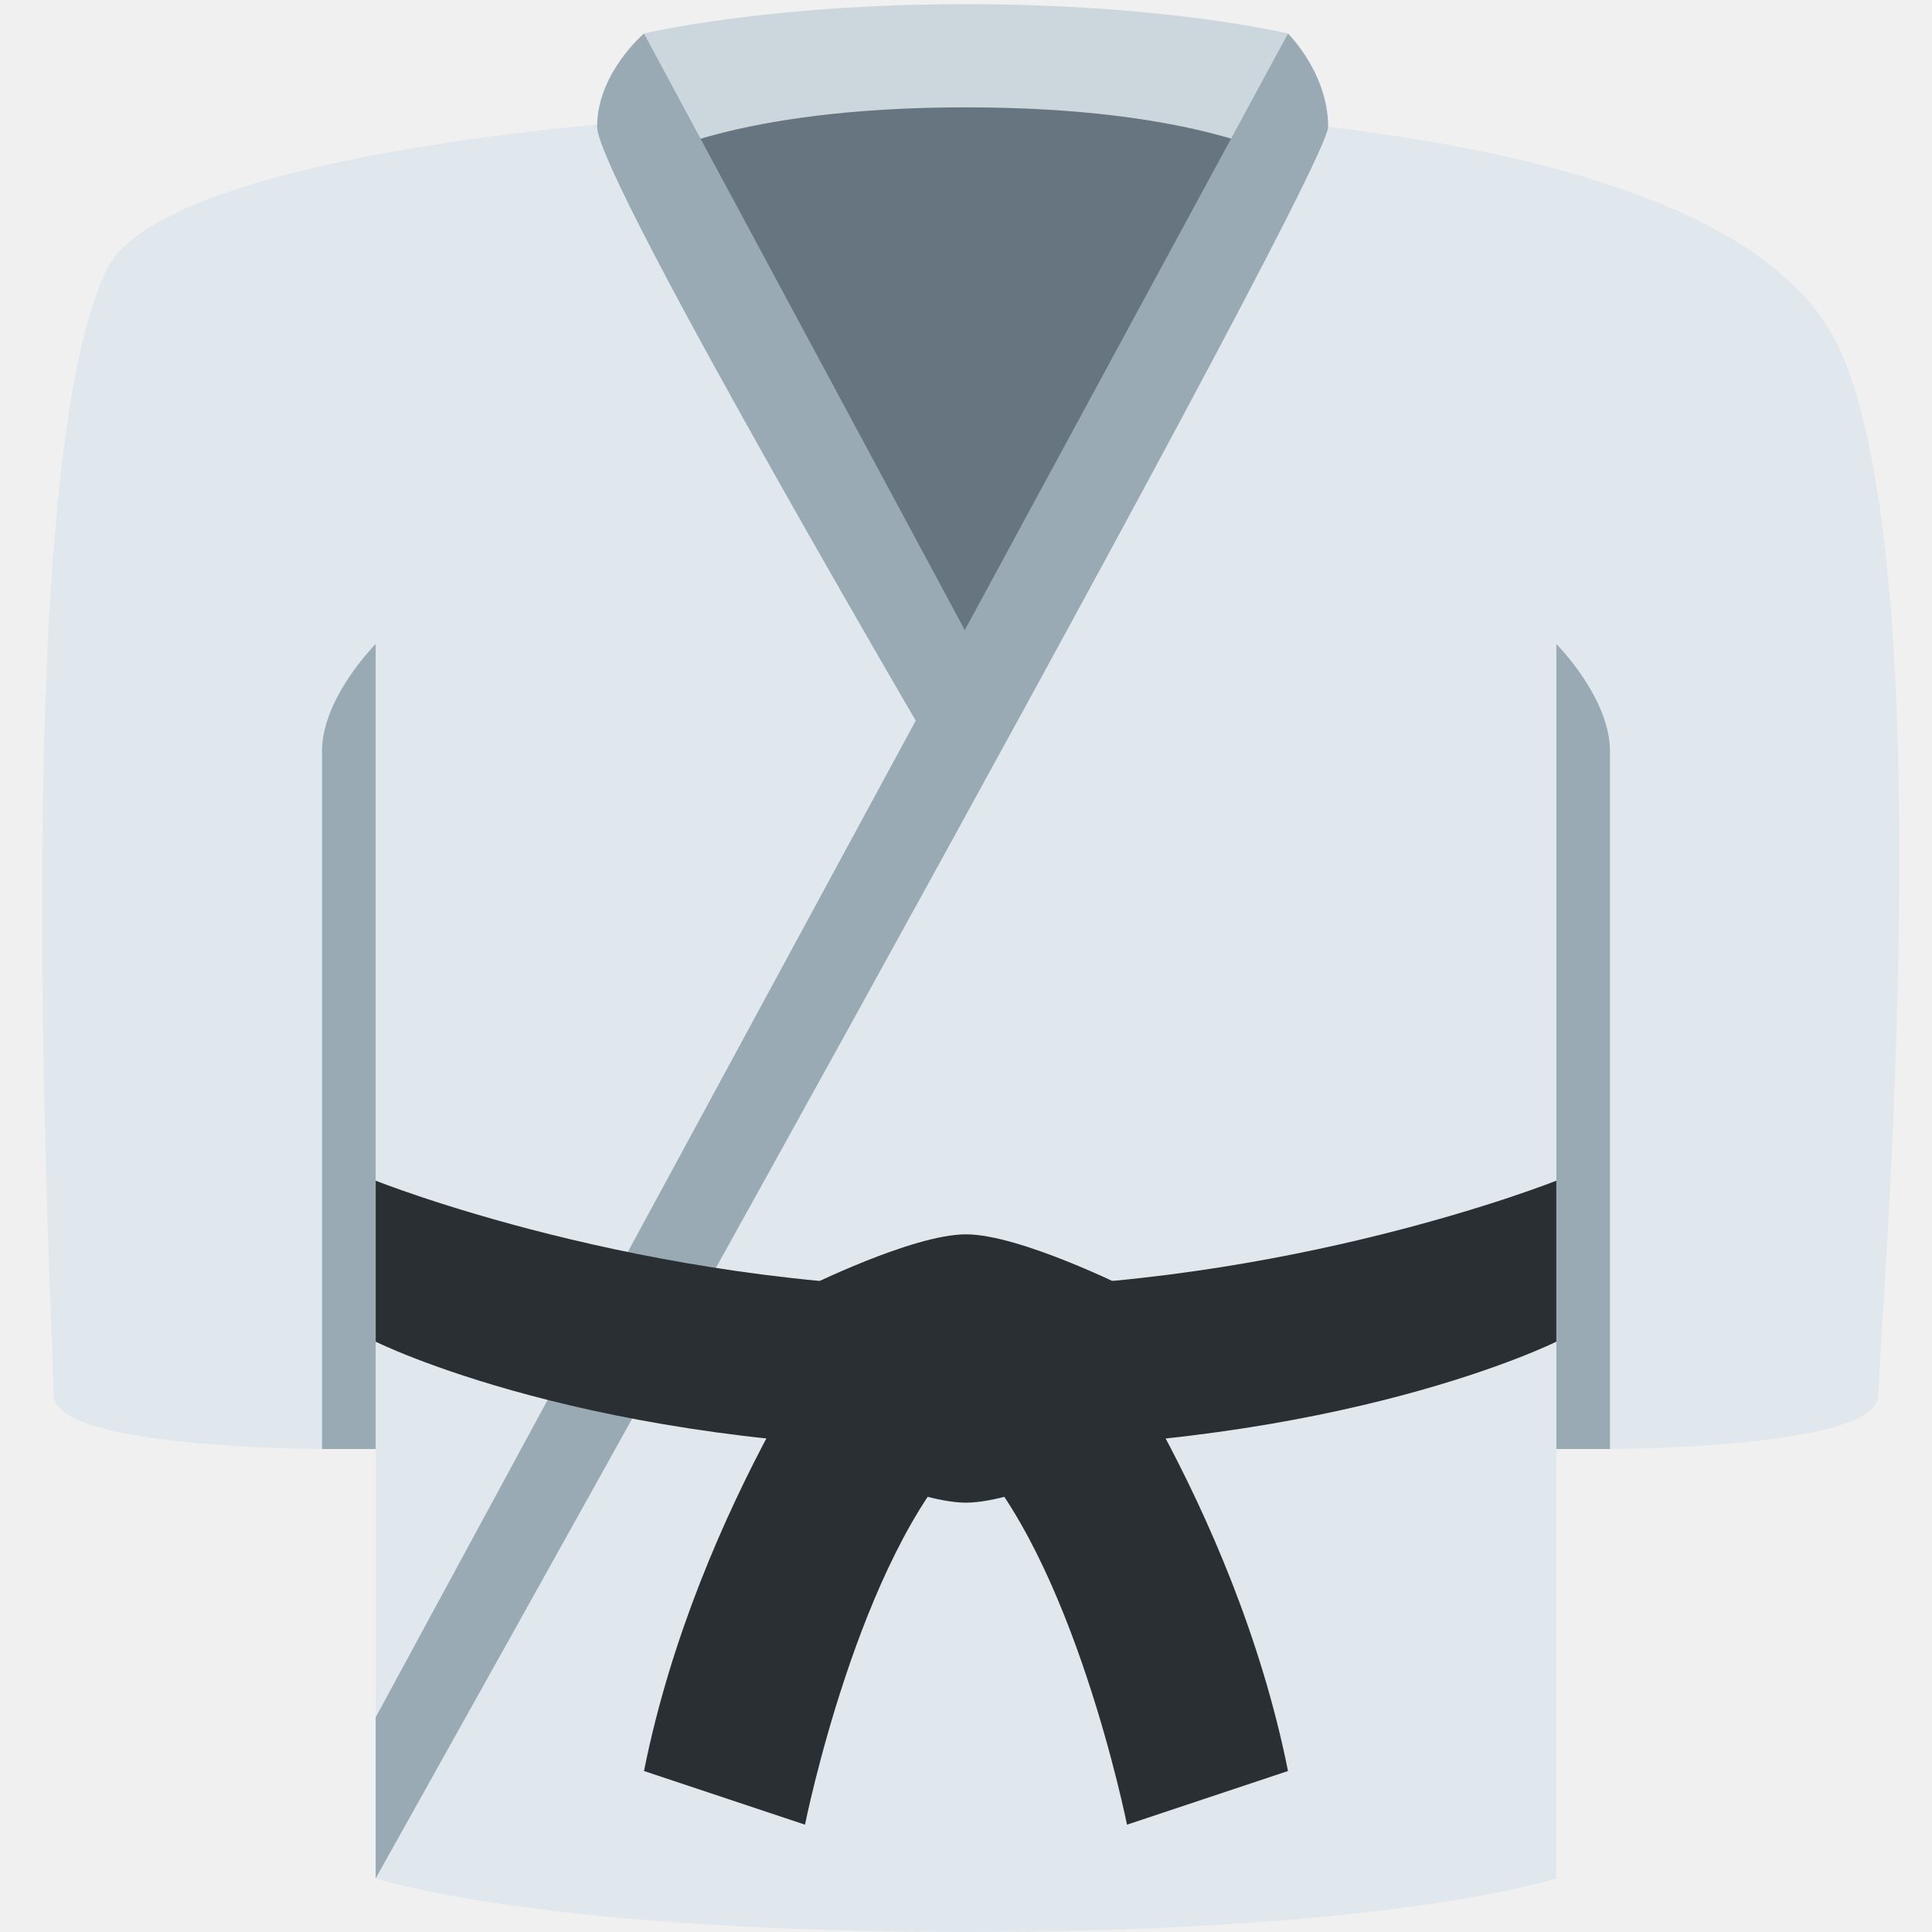
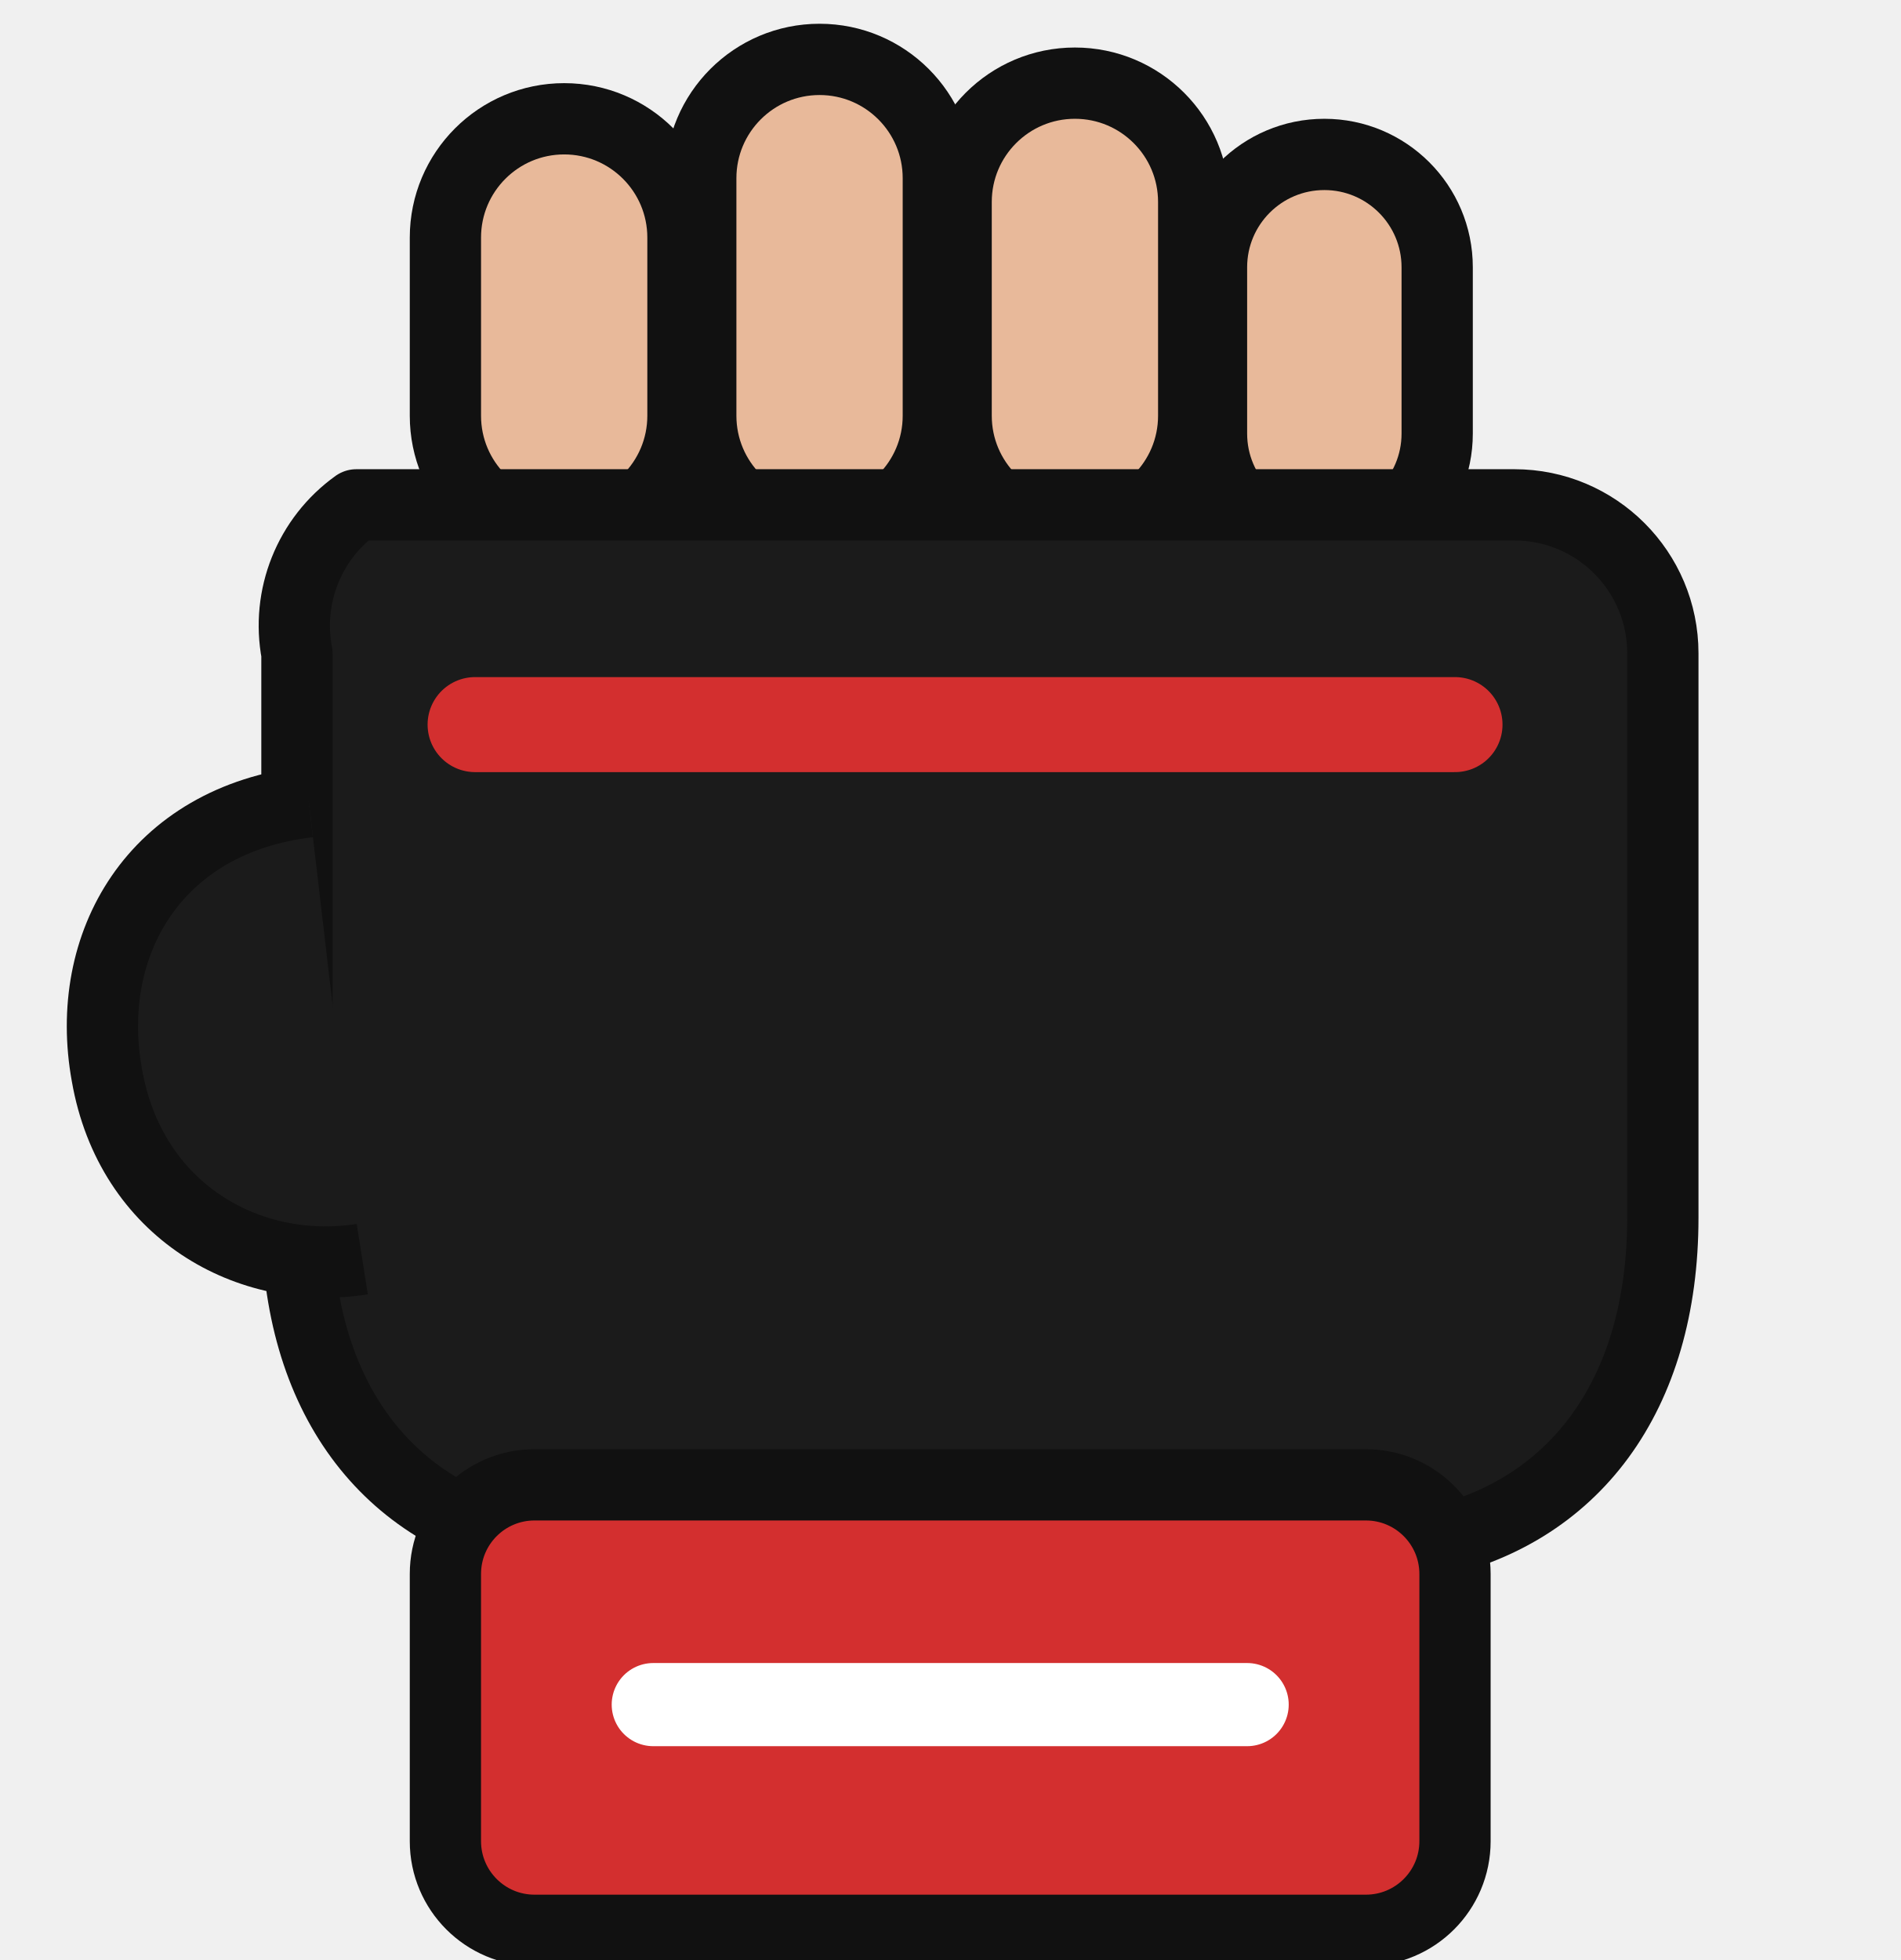
- <svg xmlns="http://www.w3.org/2000/svg" viewBox="0 0 36 36">
-   <path fill="#E1E8ED" d="M34 6c-2-3-9-4-16-4S3 3 2 5C.093 8.814 1 25 1 26s5 1 5 1V14l1-2v23s3 1 11 1 11-1 11-1V12l1 2v13s5 0 5-1 1.365-16.452-1-20z" />
-   <path fill="#99AAB5" d="M7 27H6V14c0-1 1-2 1-2v15zm23 0h-1V12s1 1 1 2v13z" />
-   <path fill="#66757F" d="m11.781 2 6.281 11.344L24 2 17.891.75z" />
-   <path fill="#CCD6DD" d="M12 .625s2.25-.547 6-.547 6 .547 6 .547V3s-1.625-1-6-1-6 1-6 1V.625z" />
-   <path fill="#99AAB5" d="M7 35S24.748 3.341 24.748 2.362c0-1-.748-1.737-.748-1.737L7 32v3z" />
-   <path fill="#99AAB5" d="M17.818 14.722s-6.692-11.381-6.692-12.36c0-1 .874-1.737.874-1.737l6.761 12.573-.943 1.524z" />
-   <path fill="#292F33" d="M7 22s5 2 11 2 11-2 11-2v3s-4 2-11 2-11-2-11-2v-3z" />
-   <path fill="#292F33" d="M21 24s-2-1-3-1-3 1-3 1-1 0-1 1 1 2 1 2 2 1 3 1 3-1 3-1 1-1 1-2-1-1-1-1z" />
-   <path fill="#292F33" d="m12 33 3 1s1-5 3-7l-2-3s-3 4-4 9zm12 0-3 1s-1-5-3-7l2-3s3 4 4 9z" />
+ <svg xmlns="http://www.w3.org/2000/svg" viewBox="2 1 32 33">
+   <g stroke="#111" stroke-width="1.2" stroke-linejoin="round">
+     <rect x="9.5" y="3" width="4" height="7" rx="2" fill="#e8b99a" />
+     <rect x="13.8" y="2" width="4" height="8" rx="2" fill="#e8b99a" />
+     <rect x="18.1" y="2.4" width="4" height="7.6" rx="2" fill="#e8b99a" />
+     <rect x="22.4" y="3.6" width="3.8" height="6.6" rx="1.9" fill="#e8b99a" />
+     <path d="M8 9.5h19.5a2.5 2.5 0 0 1 2.5 2.5v9.5c0 3-1.5 5-4 5.5H11c-2.5-.5-4-2.5-4-5.5V12a2.5 2.5 0 0 1 1-2.5z" fill="#1b1b1b" />
+     <path d="M7.2 14.5c-2.6.3-3.8 2.4-3.4 4.6.4 2.3 2.4 3.4 4.3 3.1" fill="#1b1b1b" />
+     <rect x="9.5" y="26" width="17" height="7.5" rx="1.5" fill="#d32f2f" />
+   </g>
+   <path d="M10 13.2h16.5" stroke="#d32f2f" stroke-width="1.6" stroke-linecap="round" />
+   <path d="M13 29.7h10" stroke="#fff" stroke-width="1.4" stroke-linecap="round" />
</svg>
